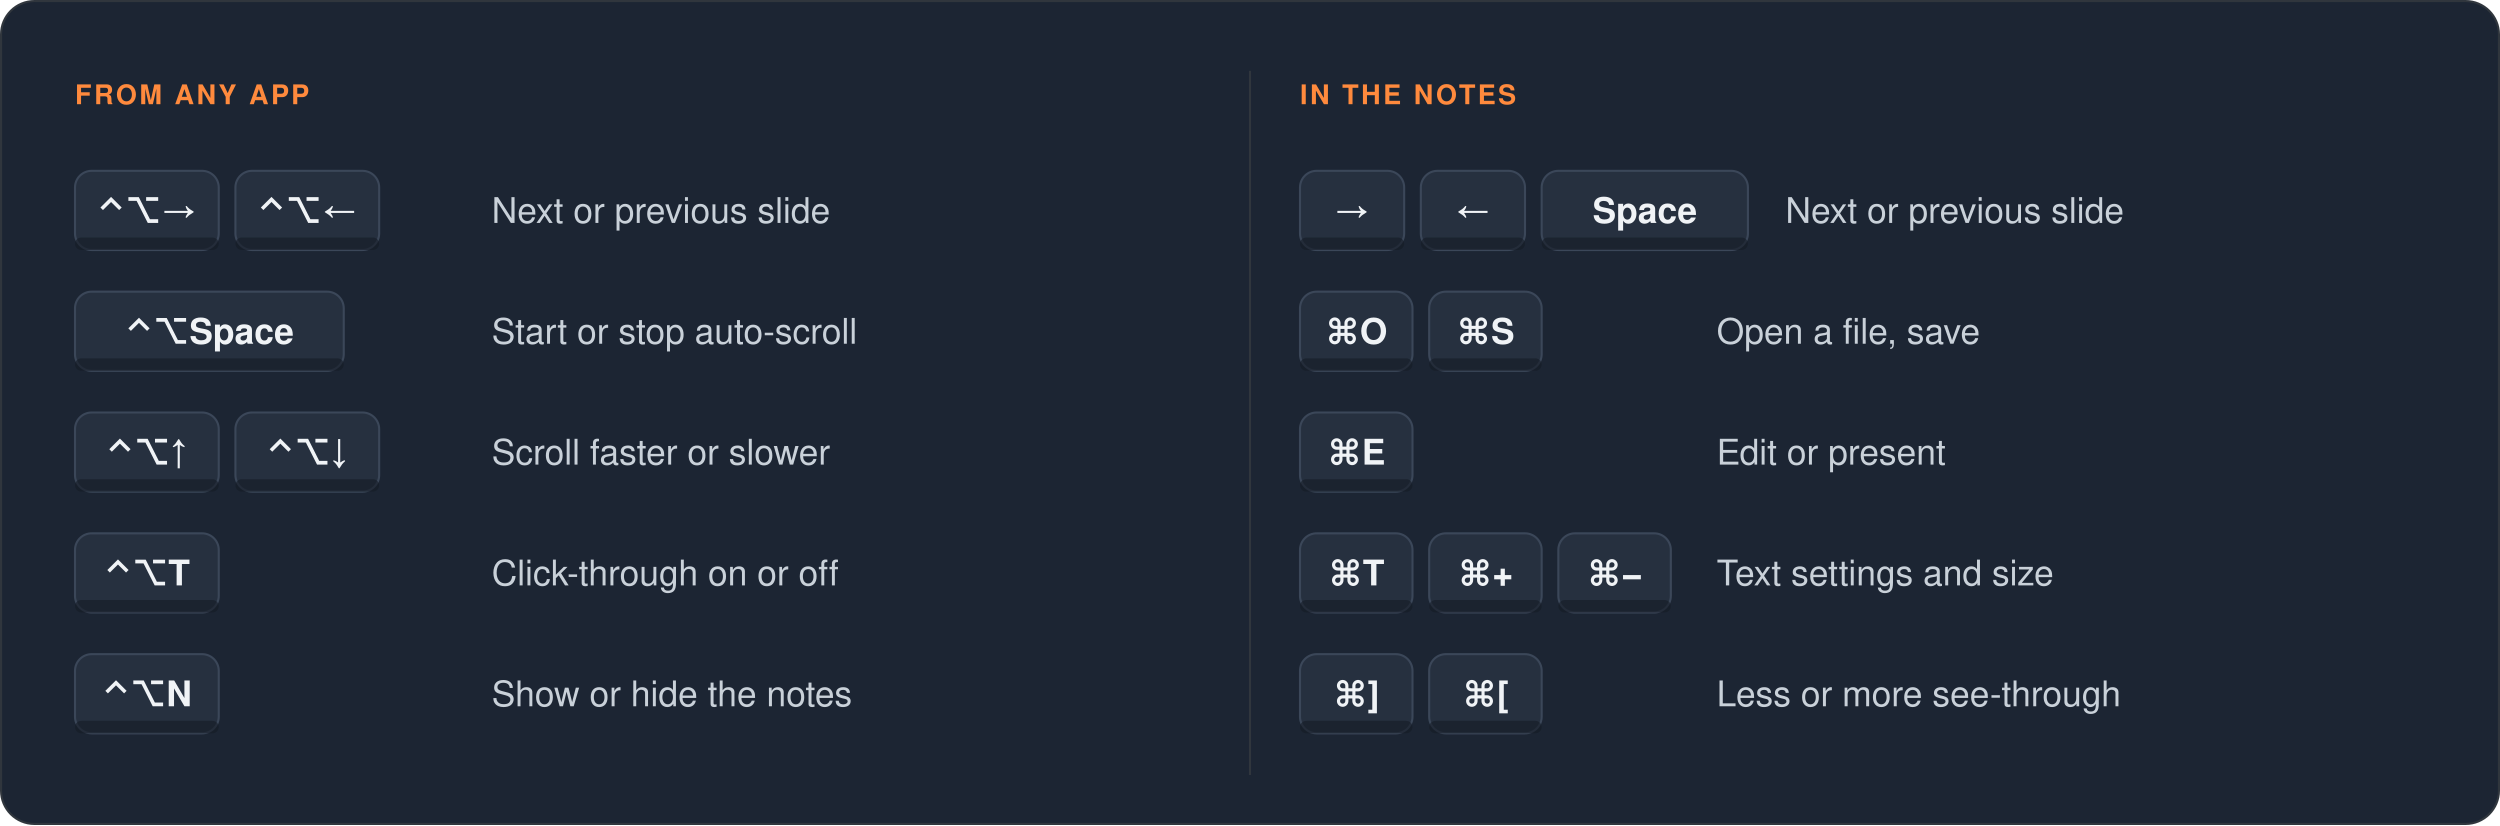
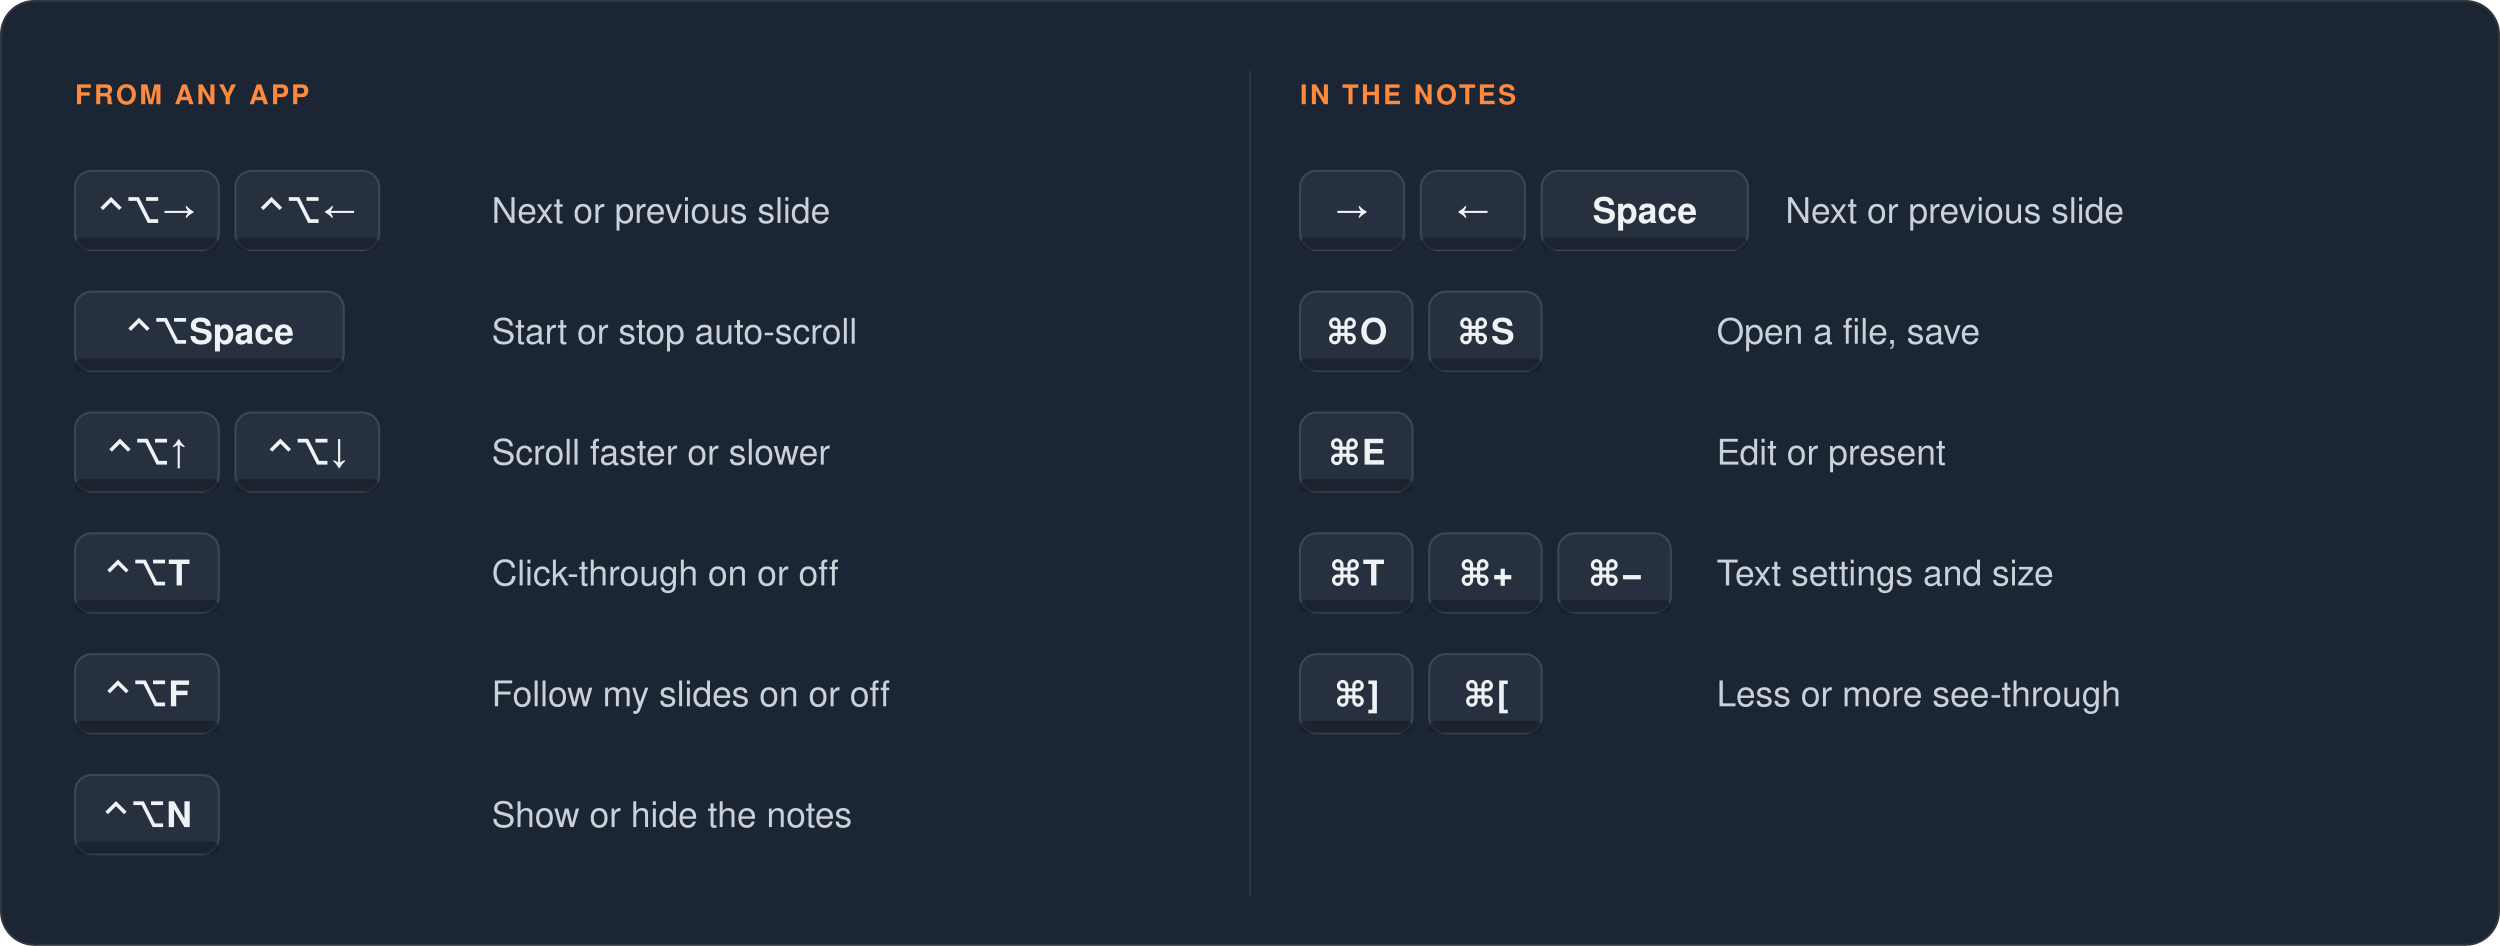
- <svg xmlns="http://www.w3.org/2000/svg" width="1200" height="396" viewBox="0 0 1200 396" role="img" aria-label="Shortcuts. ⌃⌥→ ⌃⌥←: Next or previous slide. ⌃⌥Space: Start or stop auto-scroll. ⌃⌥↑ ⌃⌥↓: Scroll faster or slower. ⌃⌥T: Click-through on or off. ⌃⌥N: Show or hide the notes. → ← Space: Next or previous slide. ⌘O ⌘S: Open a file, save. ⌘E: Edit or present. ⌘T ⌘+ ⌘−: Text settings and size. ⌘] ⌘[: Less or more see-through">
-   <rect x="0.5" y="0.5" width="1199" height="395" rx="16" fill="#1C2533" stroke="#30363D" />
-   <line x1="600" y1="34" x2="600" y2="372" stroke="#30363D" />
+ <svg xmlns="http://www.w3.org/2000/svg" width="1200" height="454" viewBox="0 0 1200 454" role="img" aria-label="Shortcuts. ⌃⌥→ ⌃⌥←: Next or previous slide. ⌃⌥Space: Start or stop auto-scroll. ⌃⌥↑ ⌃⌥↓: Scroll faster or slower. ⌃⌥T: Click-through on or off. ⌃⌥F: Follow my slides on or off. ⌃⌥N: Show or hide the notes. → ← Space: Next or previous slide. ⌘O ⌘S: Open a file, save. ⌘E: Edit or present. ⌘T ⌘+ ⌘−: Text settings and size. ⌘] ⌘[: Less or more see-through">
+   <rect x="0.5" y="0.5" width="1199" height="453" rx="16" fill="#1C2533" stroke="#30363D" />
+   <line x1="600" y1="34" x2="600" y2="430" stroke="#30363D" />
  <text x="36" y="50" font-family="-apple-system, BlinkMacSystemFont, 'Segoe UI', Helvetica, Arial, sans-serif" font-size="13" font-weight="700" letter-spacing="1.2" fill="#FF8A3D">FROM ANY APP</text>
  <rect x="36" y="82" width="69" height="38" rx="8" fill="#26303F" stroke="#3B4759" />
  <rect x="36" y="114" width="69" height="6" rx="3" fill="#141B25" opacity="0.6" />
  <text x="70.5" y="107" text-anchor="middle" font-family="-apple-system, BlinkMacSystemFont, 'Segoe UI', Helvetica, Arial, sans-serif" font-size="17" font-weight="600" fill="#F0F3F6">⌃⌥→</text>
  <rect x="113" y="82" width="69" height="38" rx="8" fill="#26303F" stroke="#3B4759" />
  <rect x="113" y="114" width="69" height="6" rx="3" fill="#141B25" opacity="0.6" />
  <text x="147.5" y="107" text-anchor="middle" font-family="-apple-system, BlinkMacSystemFont, 'Segoe UI', Helvetica, Arial, sans-serif" font-size="17" font-weight="600" fill="#F0F3F6">⌃⌥←</text>
  <text x="236" y="107" font-family="-apple-system, BlinkMacSystemFont, 'Segoe UI', Helvetica, Arial, sans-serif" font-size="17" fill="#C9D1D9">Next or previous slide</text>
  <rect x="36" y="140" width="129" height="38" rx="8" fill="#26303F" stroke="#3B4759" />
  <rect x="36" y="172" width="129" height="6" rx="3" fill="#141B25" opacity="0.6" />
  <text x="100.5" y="165" text-anchor="middle" font-family="-apple-system, BlinkMacSystemFont, 'Segoe UI', Helvetica, Arial, sans-serif" font-size="17" font-weight="600" fill="#F0F3F6">⌃⌥Space</text>
  <text x="236" y="165" font-family="-apple-system, BlinkMacSystemFont, 'Segoe UI', Helvetica, Arial, sans-serif" font-size="17" fill="#C9D1D9">Start or stop auto-scroll</text>
  <rect x="36" y="198" width="69" height="38" rx="8" fill="#26303F" stroke="#3B4759" />
  <rect x="36" y="230" width="69" height="6" rx="3" fill="#141B25" opacity="0.6" />
  <text x="70.5" y="223" text-anchor="middle" font-family="-apple-system, BlinkMacSystemFont, 'Segoe UI', Helvetica, Arial, sans-serif" font-size="17" font-weight="600" fill="#F0F3F6">⌃⌥↑</text>
  <rect x="113" y="198" width="69" height="38" rx="8" fill="#26303F" stroke="#3B4759" />
  <rect x="113" y="230" width="69" height="6" rx="3" fill="#141B25" opacity="0.6" />
  <text x="147.5" y="223" text-anchor="middle" font-family="-apple-system, BlinkMacSystemFont, 'Segoe UI', Helvetica, Arial, sans-serif" font-size="17" font-weight="600" fill="#F0F3F6">⌃⌥↓</text>
  <text x="236" y="223" font-family="-apple-system, BlinkMacSystemFont, 'Segoe UI', Helvetica, Arial, sans-serif" font-size="17" fill="#C9D1D9">Scroll faster or slower</text>
  <rect x="36" y="256" width="69" height="38" rx="8" fill="#26303F" stroke="#3B4759" />
  <rect x="36" y="288" width="69" height="6" rx="3" fill="#141B25" opacity="0.6" />
  <text x="70.5" y="281" text-anchor="middle" font-family="-apple-system, BlinkMacSystemFont, 'Segoe UI', Helvetica, Arial, sans-serif" font-size="17" font-weight="600" fill="#F0F3F6">⌃⌥T</text>
  <text x="236" y="281" font-family="-apple-system, BlinkMacSystemFont, 'Segoe UI', Helvetica, Arial, sans-serif" font-size="17" fill="#C9D1D9">Click-through on or off</text>
  <rect x="36" y="314" width="69" height="38" rx="8" fill="#26303F" stroke="#3B4759" />
  <rect x="36" y="346" width="69" height="6" rx="3" fill="#141B25" opacity="0.6" />
-   <text x="70.5" y="339" text-anchor="middle" font-family="-apple-system, BlinkMacSystemFont, 'Segoe UI', Helvetica, Arial, sans-serif" font-size="17" font-weight="600" fill="#F0F3F6">⌃⌥N</text>
-   <text x="236" y="339" font-family="-apple-system, BlinkMacSystemFont, 'Segoe UI', Helvetica, Arial, sans-serif" font-size="17" fill="#C9D1D9">Show or hide the notes</text>
+   <text x="70.5" y="339" text-anchor="middle" font-family="-apple-system, BlinkMacSystemFont, 'Segoe UI', Helvetica, Arial, sans-serif" font-size="17" font-weight="600" fill="#F0F3F6">⌃⌥F</text>
+   <text x="236" y="339" font-family="-apple-system, BlinkMacSystemFont, 'Segoe UI', Helvetica, Arial, sans-serif" font-size="17" fill="#C9D1D9">Follow my slides on or off</text>
+   <rect x="36" y="372" width="69" height="38" rx="8" fill="#26303F" stroke="#3B4759" />
+   <rect x="36" y="404" width="69" height="6" rx="3" fill="#141B25" opacity="0.6" />
+   <text x="70.5" y="397" text-anchor="middle" font-family="-apple-system, BlinkMacSystemFont, 'Segoe UI', Helvetica, Arial, sans-serif" font-size="17" font-weight="600" fill="#F0F3F6">⌃⌥N</text>
+   <text x="236" y="397" font-family="-apple-system, BlinkMacSystemFont, 'Segoe UI', Helvetica, Arial, sans-serif" font-size="17" fill="#C9D1D9">Show or hide the notes</text>
  <text x="624" y="50" font-family="-apple-system, BlinkMacSystemFont, 'Segoe UI', Helvetica, Arial, sans-serif" font-size="13" font-weight="700" letter-spacing="1.2" fill="#FF8A3D">IN THE NOTES</text>
  <rect x="624" y="82" width="50" height="38" rx="8" fill="#26303F" stroke="#3B4759" />
  <rect x="624" y="114" width="50" height="6" rx="3" fill="#141B25" opacity="0.6" />
  <text x="649.0" y="107" text-anchor="middle" font-family="-apple-system, BlinkMacSystemFont, 'Segoe UI', Helvetica, Arial, sans-serif" font-size="17" font-weight="600" fill="#F0F3F6">→</text>
  <rect x="682" y="82" width="50" height="38" rx="8" fill="#26303F" stroke="#3B4759" />
  <rect x="682" y="114" width="50" height="6" rx="3" fill="#141B25" opacity="0.6" />
  <text x="707.0" y="107" text-anchor="middle" font-family="-apple-system, BlinkMacSystemFont, 'Segoe UI', Helvetica, Arial, sans-serif" font-size="17" font-weight="600" fill="#F0F3F6">←</text>
  <rect x="740" y="82" width="99" height="38" rx="8" fill="#26303F" stroke="#3B4759" />
  <rect x="740" y="114" width="99" height="6" rx="3" fill="#141B25" opacity="0.6" />
  <text x="789.5" y="107" text-anchor="middle" font-family="-apple-system, BlinkMacSystemFont, 'Segoe UI', Helvetica, Arial, sans-serif" font-size="17" font-weight="600" fill="#F0F3F6">Space</text>
  <text x="857" y="107" font-family="-apple-system, BlinkMacSystemFont, 'Segoe UI', Helvetica, Arial, sans-serif" font-size="17" fill="#C9D1D9">Next or previous slide</text>
  <rect x="624" y="140" width="54" height="38" rx="8" fill="#26303F" stroke="#3B4759" />
  <rect x="624" y="172" width="54" height="6" rx="3" fill="#141B25" opacity="0.6" />
  <text x="651.0" y="165" text-anchor="middle" font-family="-apple-system, BlinkMacSystemFont, 'Segoe UI', Helvetica, Arial, sans-serif" font-size="17" font-weight="600" fill="#F0F3F6">⌘O</text>
  <rect x="686" y="140" width="54" height="38" rx="8" fill="#26303F" stroke="#3B4759" />
  <rect x="686" y="172" width="54" height="6" rx="3" fill="#141B25" opacity="0.6" />
  <text x="713.0" y="165" text-anchor="middle" font-family="-apple-system, BlinkMacSystemFont, 'Segoe UI', Helvetica, Arial, sans-serif" font-size="17" font-weight="600" fill="#F0F3F6">⌘S</text>
  <text x="824" y="165" font-family="-apple-system, BlinkMacSystemFont, 'Segoe UI', Helvetica, Arial, sans-serif" font-size="17" fill="#C9D1D9">Open a file, save</text>
  <rect x="624" y="198" width="54" height="38" rx="8" fill="#26303F" stroke="#3B4759" />
  <rect x="624" y="230" width="54" height="6" rx="3" fill="#141B25" opacity="0.6" />
  <text x="651.0" y="223" text-anchor="middle" font-family="-apple-system, BlinkMacSystemFont, 'Segoe UI', Helvetica, Arial, sans-serif" font-size="17" font-weight="600" fill="#F0F3F6">⌘E</text>
  <text x="824" y="223" font-family="-apple-system, BlinkMacSystemFont, 'Segoe UI', Helvetica, Arial, sans-serif" font-size="17" fill="#C9D1D9">Edit or present</text>
  <rect x="624" y="256" width="54" height="38" rx="8" fill="#26303F" stroke="#3B4759" />
  <rect x="624" y="288" width="54" height="6" rx="3" fill="#141B25" opacity="0.6" />
  <text x="651.0" y="281" text-anchor="middle" font-family="-apple-system, BlinkMacSystemFont, 'Segoe UI', Helvetica, Arial, sans-serif" font-size="17" font-weight="600" fill="#F0F3F6">⌘T</text>
  <rect x="686" y="256" width="54" height="38" rx="8" fill="#26303F" stroke="#3B4759" />
  <rect x="686" y="288" width="54" height="6" rx="3" fill="#141B25" opacity="0.6" />
  <text x="713.0" y="281" text-anchor="middle" font-family="-apple-system, BlinkMacSystemFont, 'Segoe UI', Helvetica, Arial, sans-serif" font-size="17" font-weight="600" fill="#F0F3F6">⌘+</text>
  <rect x="748" y="256" width="54" height="38" rx="8" fill="#26303F" stroke="#3B4759" />
  <rect x="748" y="288" width="54" height="6" rx="3" fill="#141B25" opacity="0.6" />
  <text x="775.0" y="281" text-anchor="middle" font-family="-apple-system, BlinkMacSystemFont, 'Segoe UI', Helvetica, Arial, sans-serif" font-size="17" font-weight="600" fill="#F0F3F6">⌘−</text>
  <text x="824" y="281" font-family="-apple-system, BlinkMacSystemFont, 'Segoe UI', Helvetica, Arial, sans-serif" font-size="17" fill="#C9D1D9">Text settings and size</text>
  <rect x="624" y="314" width="54" height="38" rx="8" fill="#26303F" stroke="#3B4759" />
  <rect x="624" y="346" width="54" height="6" rx="3" fill="#141B25" opacity="0.6" />
  <text x="651.0" y="339" text-anchor="middle" font-family="-apple-system, BlinkMacSystemFont, 'Segoe UI', Helvetica, Arial, sans-serif" font-size="17" font-weight="600" fill="#F0F3F6">⌘]</text>
  <rect x="686" y="314" width="54" height="38" rx="8" fill="#26303F" stroke="#3B4759" />
  <rect x="686" y="346" width="54" height="6" rx="3" fill="#141B25" opacity="0.6" />
  <text x="713.0" y="339" text-anchor="middle" font-family="-apple-system, BlinkMacSystemFont, 'Segoe UI', Helvetica, Arial, sans-serif" font-size="17" font-weight="600" fill="#F0F3F6">⌘[</text>
  <text x="824" y="339" font-family="-apple-system, BlinkMacSystemFont, 'Segoe UI', Helvetica, Arial, sans-serif" font-size="17" fill="#C9D1D9">Less or more see-through</text>
</svg>
